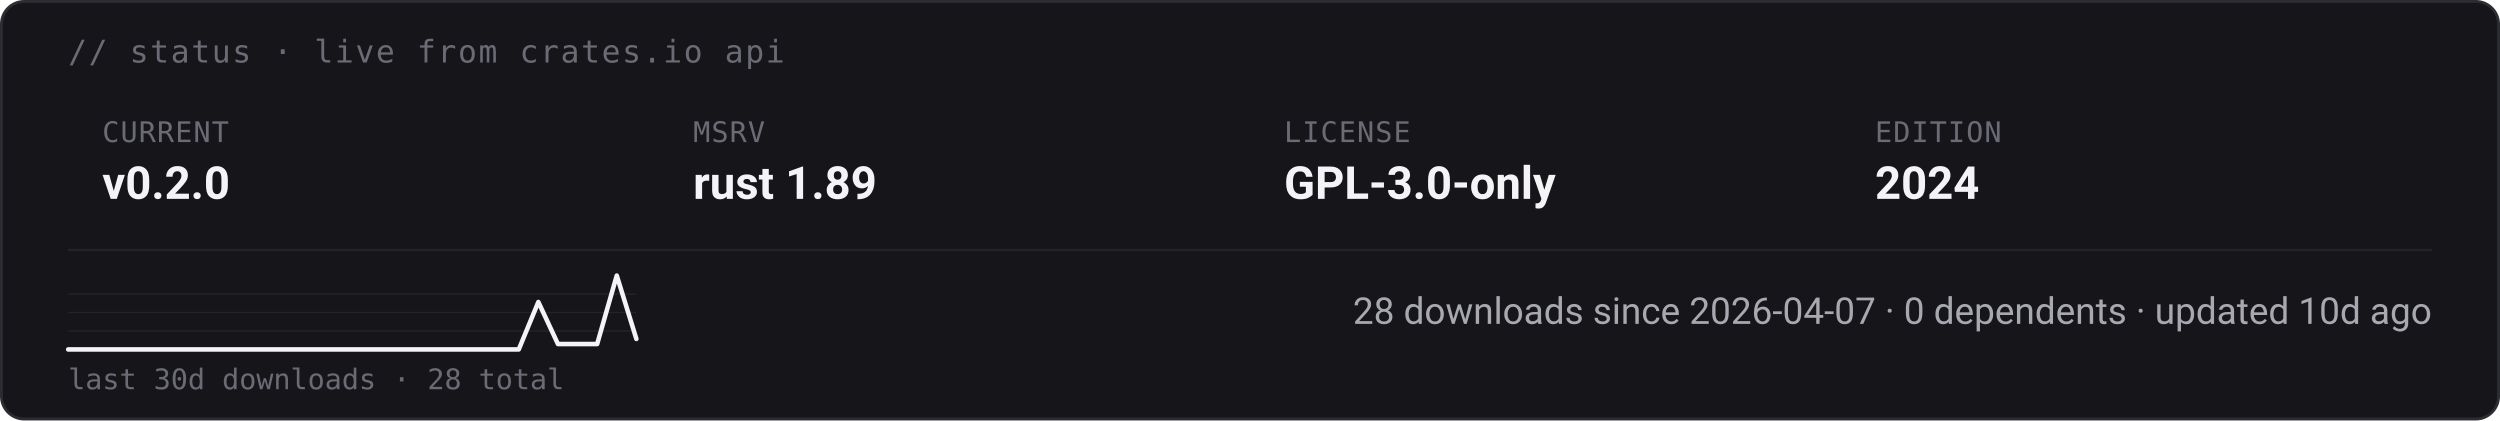
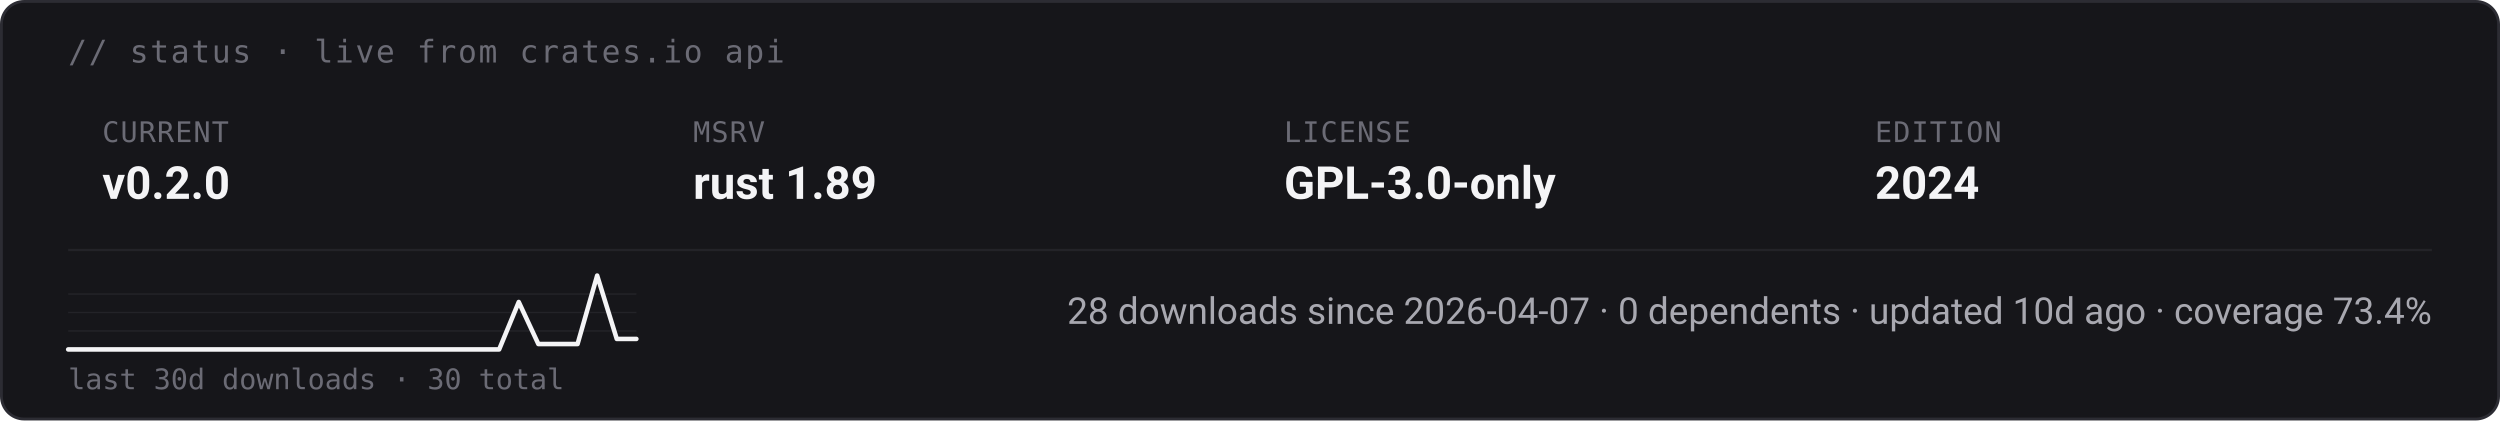
<svg xmlns="http://www.w3.org/2000/svg" height="auto" aria-label="starsight live status · v0.2.0 · rust 1.89 · GPL-3.0-only (dark)" viewBox="0 0 880 148">
  <rect width="879" height="147" x=".5" y=".5" fill="#16161a" stroke="#2c2c33" rx="8" />
  <text x="24" y="22" fill="#6b6b75" font-family="ui-monospace, SFMono-Regular, Menlo, Consolas, monospace" font-size="11" letter-spacing=".6">// status · live from crates.io api</text>
  <text x="36" y="50" fill="#6b6b75" font-family="ui-monospace, SFMono-Regular, Menlo, Consolas, monospace" font-size="10" letter-spacing=".4">CURRENT</text>
  <text x="36" y="70" fill="#f4f4f6" font-family="-apple-system, BlinkMacSystemFont, &quot;Segoe UI&quot;, Roboto, Helvetica, Arial, sans-serif" font-size="16" font-weight="700">v0.2.0</text>
  <text x="244" y="50" fill="#6b6b75" font-family="ui-monospace, SFMono-Regular, Menlo, Consolas, monospace" font-size="10" letter-spacing=".4">MSRV</text>
  <text x="244" y="70" fill="#f4f4f6" font-family="-apple-system, BlinkMacSystemFont, &quot;Segoe UI&quot;, Roboto, Helvetica, Arial, sans-serif" font-size="16" font-weight="700">rust 1.89</text>
  <text x="452" y="50" fill="#6b6b75" font-family="ui-monospace, SFMono-Regular, Menlo, Consolas, monospace" font-size="10" letter-spacing=".4">LICENSE</text>
  <text x="452" y="70" fill="#f4f4f6" font-family="-apple-system, BlinkMacSystemFont, &quot;Segoe UI&quot;, Roboto, Helvetica, Arial, sans-serif" font-size="16" font-weight="700">GPL-3.0-only</text>
  <text x="660" y="50" fill="#6b6b75" font-family="ui-monospace, SFMono-Regular, Menlo, Consolas, monospace" font-size="10" letter-spacing=".4">EDITION</text>
  <text x="660" y="70" fill="#f4f4f6" font-family="-apple-system, BlinkMacSystemFont, &quot;Segoe UI&quot;, Roboto, Helvetica, Arial, sans-serif" font-size="16" font-weight="700">2024</text>
  <path stroke="#232328" stroke-width=".8" d="M24 88h832" />
  <path stroke="#232328" stroke-width=".5" d="M24 116.5h200M24 110h200m-200-6.5h200" />
-   <path fill="none" stroke="#f4f4f6" stroke-linecap="round" stroke-linejoin="round" stroke-width="1.6" d="M24 123h158.6l6.9-16.7 6.9 14.8h13.8l6.9-24.1 6.9 22.3" />
-   <text x="24" y="137" fill="#6b6b75" font-family="ui-monospace, SFMono-Regular, Menlo, Consolas, monospace" font-size="10">last 30d downloads · 28 total</text>
-   <text x="856" y="114" fill="#a8a8b0" font-family="-apple-system, BlinkMacSystemFont, &quot;Segoe UI&quot;, Roboto, Helvetica, Arial, sans-serif" font-size="13" text-anchor="end">28 downloads since 2026-04-07  ·  0 dependents  ·  updated 10d ago</text>
+   <path fill="none" stroke="#f4f4f6" stroke-linecap="round" stroke-linejoin="round" stroke-width="1.6" d="M24 123h151.7l6.9-16.7 6.9 14.8h13.8l6.9-24.1 6.9 22.3h6.9" />
+   <text x="24" y="137" fill="#6b6b75" font-family="ui-monospace, SFMono-Regular, Menlo, Consolas, monospace" font-size="10">last 30d downloads · 30 total</text>
+   <text x="856" y="114" fill="#a8a8b0" font-family="-apple-system, BlinkMacSystemFont, &quot;Segoe UI&quot;, Roboto, Helvetica, Arial, sans-serif" font-size="13" text-anchor="end">28 downloads since 2026-04-07  ·  0 dependents  ·  updated 10d ago  ·  coverage 73.4%</text>
</svg>
